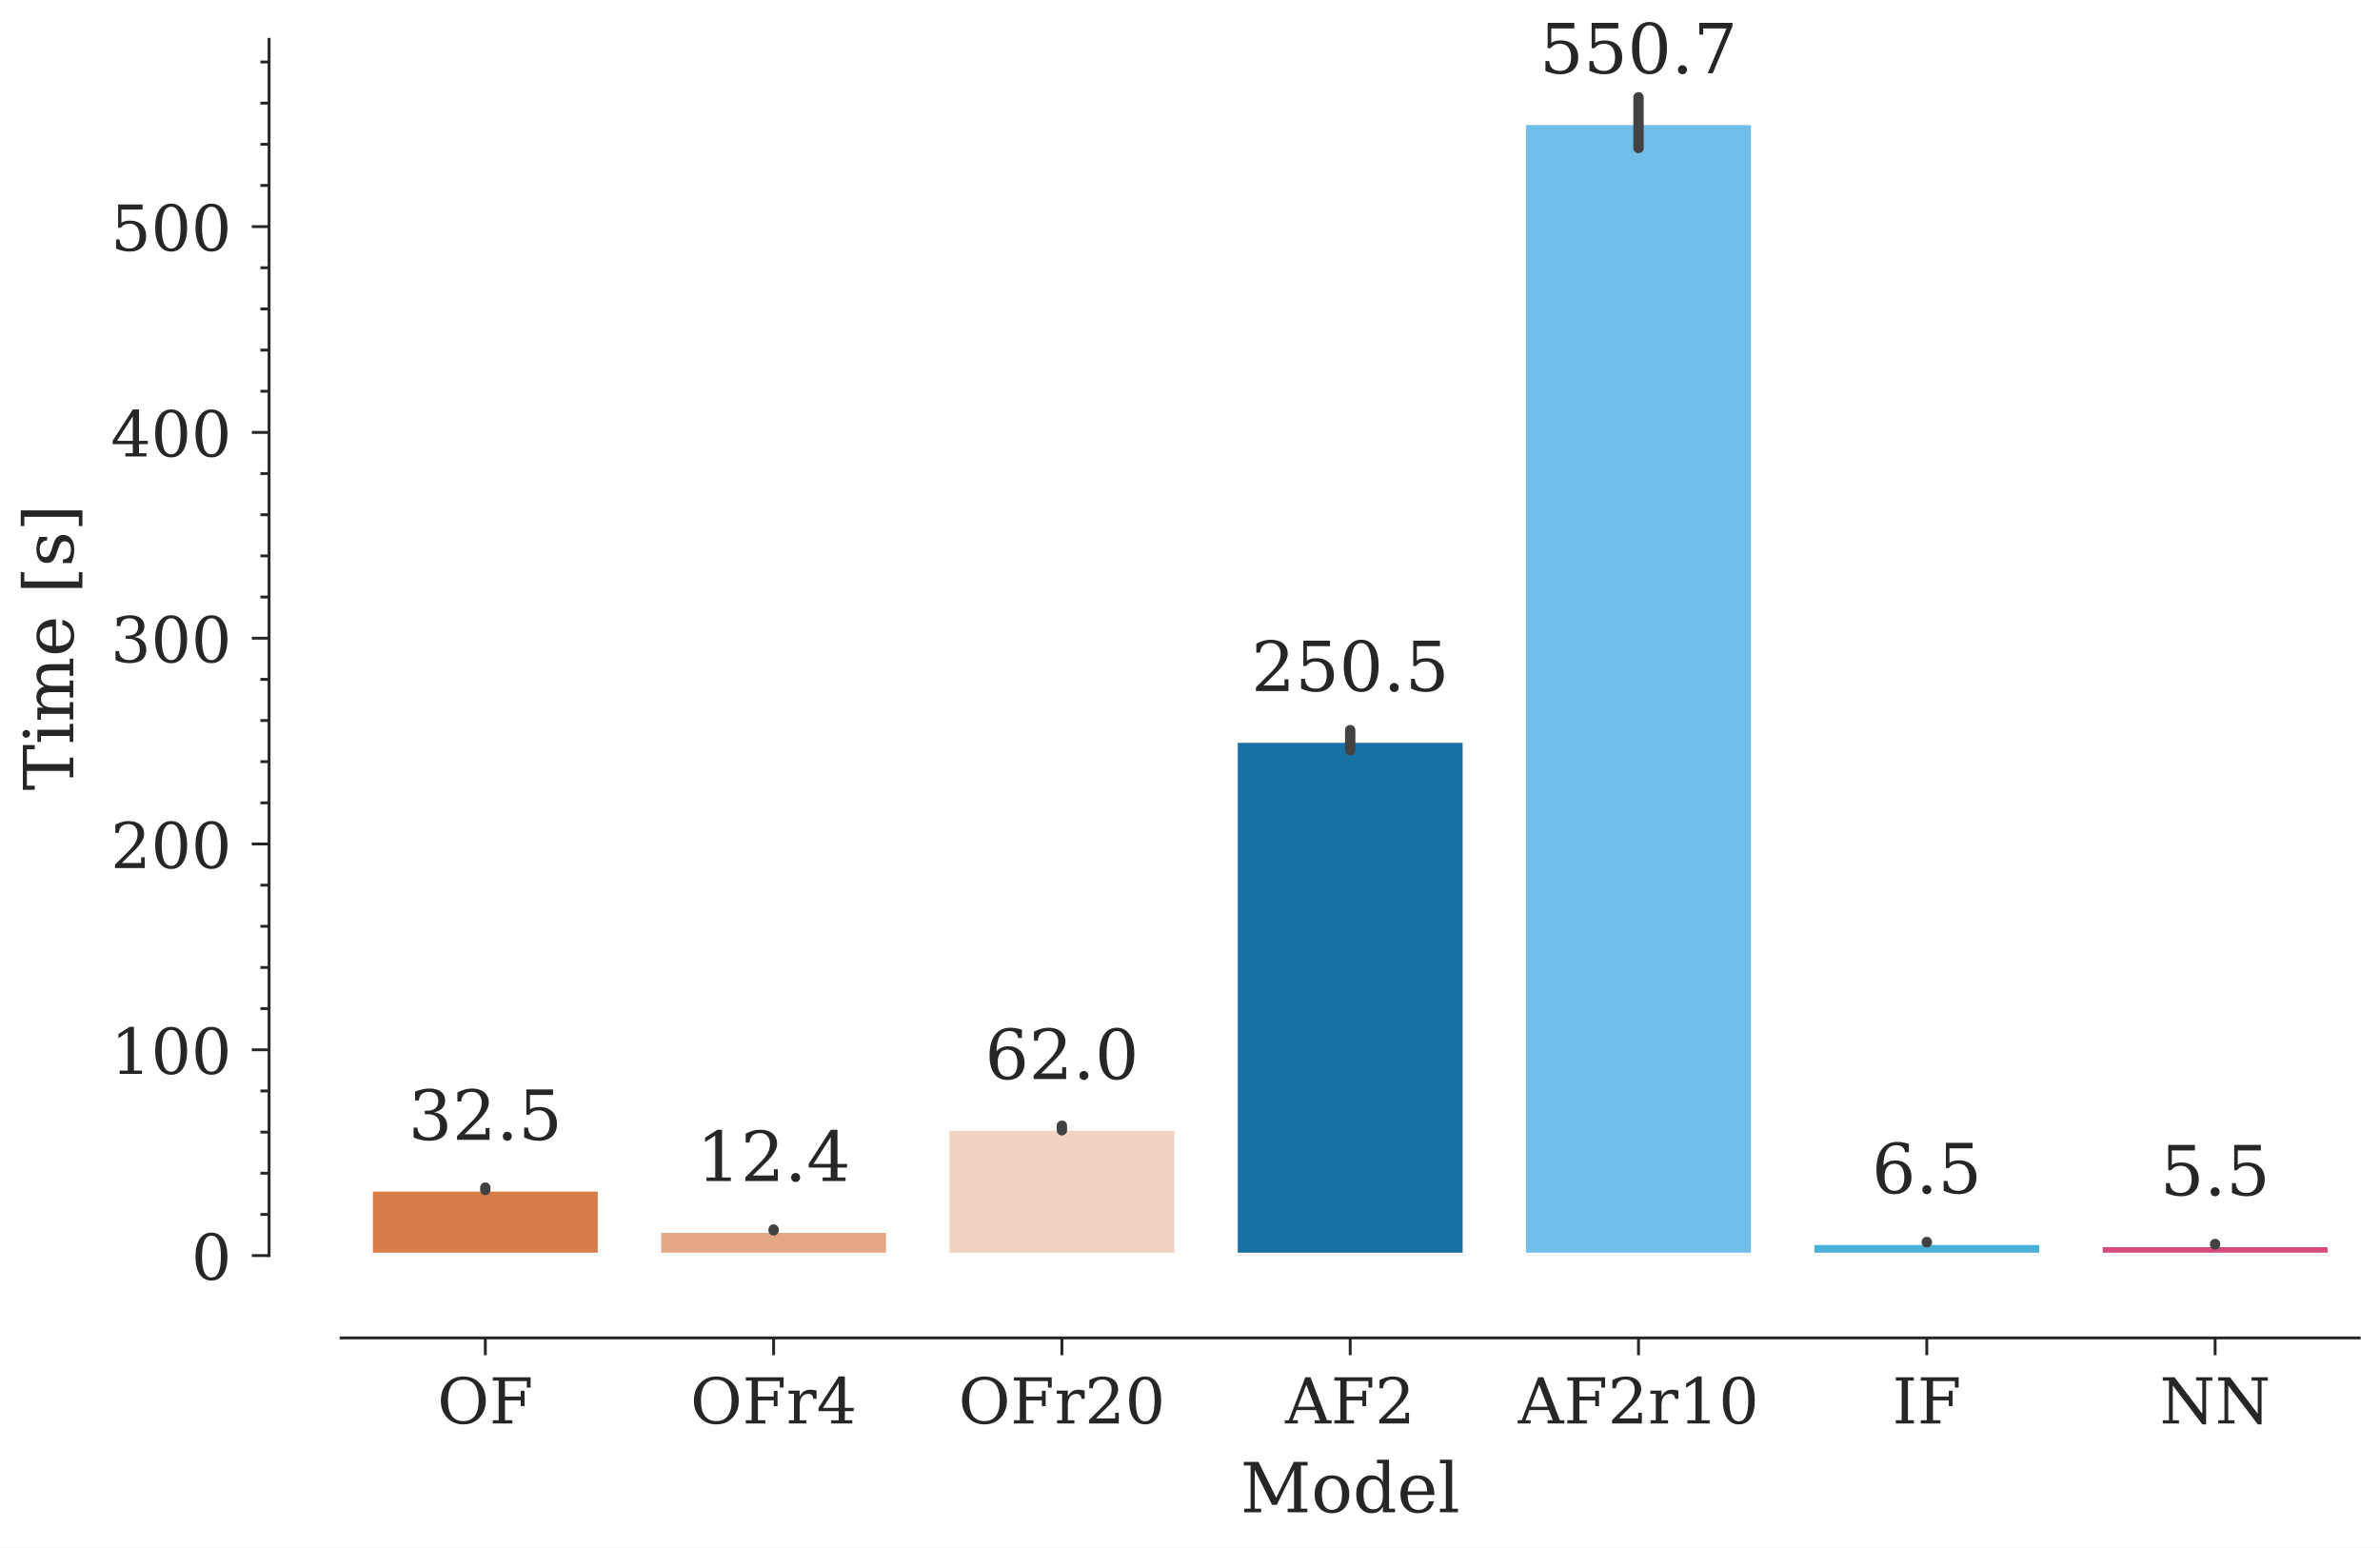
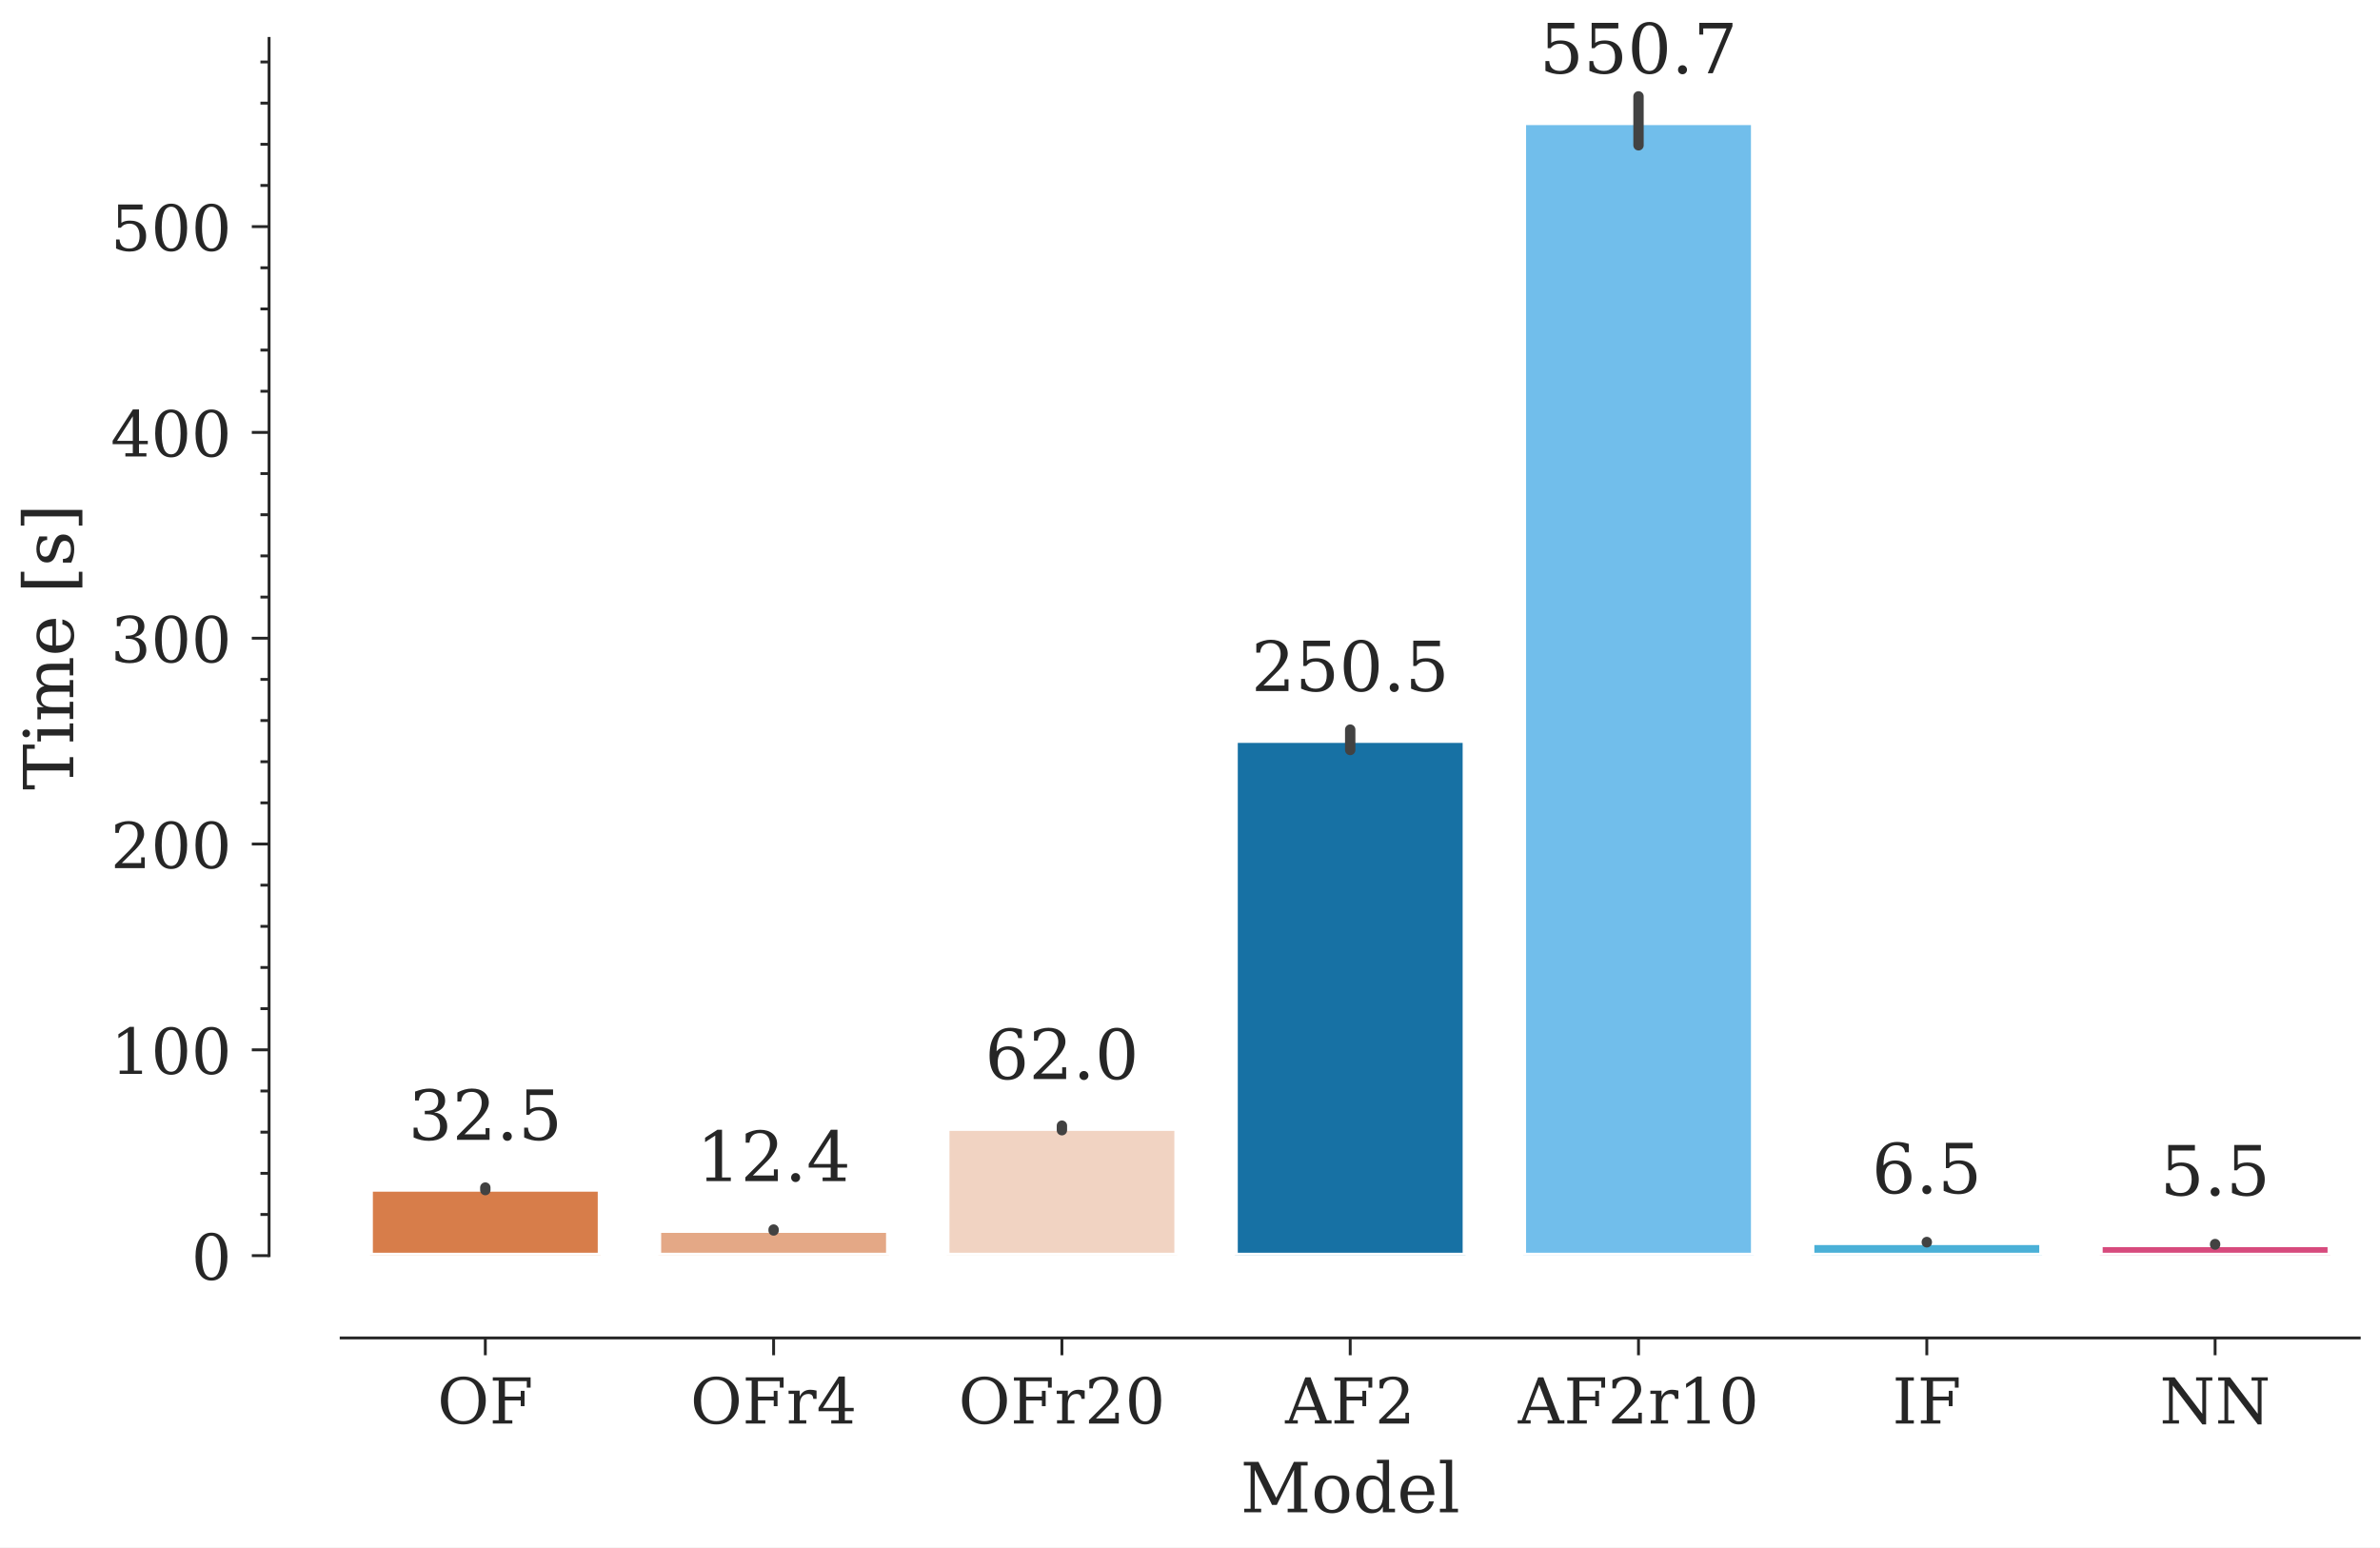
- <svg xmlns="http://www.w3.org/2000/svg" xmlns:xlink="http://www.w3.org/1999/xlink" width="413.144pt" height="268.598pt" viewBox="0 0 413.144 268.598" version="1.1">
+ <svg xmlns="http://www.w3.org/2000/svg" xmlns:xlink="http://www.w3.org/1999/xlink" width="413.144pt" height="268.606pt" viewBox="0 0 413.144 268.606" version="1.1">
  <defs>
    <style type="text/css">*{stroke-linejoin: round; stroke-linecap: butt}</style>
  </defs>
  <g id="figure_1">
    <g id="patch_1">
-       <path d="M 0 268.598  L 413.144 268.598  L 413.144 0  L 0 0  z " style="fill: #ffffff" />
+       <path d="M 0 268.606  L 413.144 268.606  L 413.144 0  L 0 0  z " style="fill: #ffffff" />
    </g>
    <g id="axes_1">
      <g id="patch_2">
-         <path d="M 59.222 217.95  L 409.544 217.95  L 409.544 6.83  L 59.222 6.83  z " style="fill: #ffffff" />
+         <path d="M 59.222 217.957  L 409.544 217.957  L 409.544 6.669  L 59.222 6.669  z " style="fill: #ffffff" />
      </g>
      <g id="matplotlib.axis_1">
        <g id="xtick_1">
          <g id="line2d_1">
            <defs>
-               <path id="m26caee933c" d="M 0 0  L 0 3  " style="stroke: #262626; stroke-width: 0.5" />
+               <path id="mcd6515c7e2" d="M 0 0  L 0 3  " style="stroke: #262626; stroke-width: 0.5" />
            </defs>
            <g>
-               <use xlink:href="#m26caee933c" x="84.245" y="232.239" style="fill: #262626; stroke: #262626; stroke-width: 0.5" />
+               <use xlink:href="#mcd6515c7e2" x="84.245" y="232.246" style="fill: #262626; stroke: #262626; stroke-width: 0.5" />
            </g>
          </g>
          <g id="text_1">
-             <g style="fill: #262626" transform="translate(75.91897 247.0968)scale(0.11 -0.11)">
+             <g style="fill: #262626" transform="translate(75.91897 247.1047)scale(0.11 -0.11)">
              <defs>
                <path id="DejaVuSerif-4f" d="M 2625 244  Q 3391 244 3781 770  Q 4172 1297 4172 2328  Q 4172 3363 3781 3889  Q 3391 4416 2625 4416  Q 1856 4416 1465 3889  Q 1075 3363 1075 2328  Q 1075 1297 1465 770  Q 1856 244 2625 244  z M 2625 -91  Q 2150 -91 1751 65  Q 1353 222 1050 525  Q 700 875 529 1319  Q 359 1763 359 2328  Q 359 2894 529 3339  Q 700 3784 1050 4134  Q 1356 4441 1750 4595  Q 2144 4750 2625 4750  Q 3641 4750 4266 4084  Q 4891 3419 4891 2328  Q 4891 1769 4719 1320  Q 4547 872 4197 525  Q 3891 219 3497 64  Q 3103 -91 2625 -91  z " transform="scale(0.015625)" />
                <path id="DejaVuSerif-46" d="M 353 0  L 353 331  L 947 331  L 947 4331  L 353 4331  L 353 4666  L 4172 4666  L 4172 3628  L 3788 3628  L 3788 4281  L 1581 4281  L 1581 2719  L 3175 2719  L 3175 3303  L 3559 3303  L 3559 1753  L 3175 1753  L 3175 2338  L 1581 2338  L 1581 331  L 2328 331  L 2328 0  L 353 0  z " transform="scale(0.015625)" />
              </defs>
              <use xlink:href="#DejaVuSerif-4f" />
              <use xlink:href="#DejaVuSerif-46" x="81.982" />
            </g>
          </g>
        </g>
        <g id="xtick_2">
          <g id="line2d_2">
            <g>
-               <use xlink:href="#m26caee933c" x="134.291" y="232.239" style="fill: #262626; stroke: #262626; stroke-width: 0.5" />
+               <use xlink:href="#mcd6515c7e2" x="134.291" y="232.246" style="fill: #262626; stroke: #262626; stroke-width: 0.5" />
            </g>
          </g>
          <g id="text_2">
-             <g style="fill: #262626" transform="translate(119.8369 247.0968)scale(0.11 -0.11)">
+             <g style="fill: #262626" transform="translate(119.8369 247.1047)scale(0.11 -0.11)">
              <defs>
                <path id="DejaVuSerif-72" d="M 3059 3328  L 3059 2497  L 2728 2497  Q 2713 2744 2591 2866  Q 2469 2988 2234 2988  Q 1809 2988 1582 2694  Q 1356 2400 1356 1850  L 1356 331  L 2022 331  L 2022 0  L 263 0  L 263 331  L 781 331  L 781 2994  L 231 2994  L 231 3322  L 1356 3322  L 1356 2731  Q 1525 3078 1790 3245  Q 2056 3413 2438 3413  Q 2578 3413 2733 3391  Q 2888 3369 3059 3328  z " transform="scale(0.015625)" />
                <path id="DejaVuSerif-34" d="M 2234 1581  L 2234 4063  L 641 1581  L 2234 1581  z M 3609 0  L 1484 0  L 1484 331  L 2234 331  L 2234 1247  L 197 1247  L 197 1588  L 2241 4750  L 2859 4750  L 2859 1581  L 3750 1581  L 3750 1247  L 2859 1247  L 2859 331  L 3609 331  L 3609 0  z " transform="scale(0.015625)" />
              </defs>
              <use xlink:href="#DejaVuSerif-4f" />
              <use xlink:href="#DejaVuSerif-46" x="81.982" />
              <use xlink:href="#DejaVuSerif-72" x="151.367" />
              <use xlink:href="#DejaVuSerif-34" x="199.17" />
            </g>
          </g>
        </g>
        <g id="xtick_3">
          <g id="line2d_3">
            <g>
-               <use xlink:href="#m26caee933c" x="184.337" y="232.239" style="fill: #262626; stroke: #262626; stroke-width: 0.5" />
+               <use xlink:href="#mcd6515c7e2" x="184.337" y="232.246" style="fill: #262626; stroke: #262626; stroke-width: 0.5" />
            </g>
          </g>
          <g id="text_3">
-             <g style="fill: #262626" transform="translate(166.3836 247.0968)scale(0.11 -0.11)">
+             <g style="fill: #262626" transform="translate(166.3836 247.1047)scale(0.11 -0.11)">
              <defs>
                <path id="DejaVuSerif-32" d="M 819 3553  L 469 3553  L 469 4384  Q 803 4563 1142 4656  Q 1481 4750 1806 4750  Q 2534 4750 2956 4397  Q 3378 4044 3378 3438  Q 3378 2753 2422 1800  Q 2347 1728 2309 1691  L 1131 513  L 3078 513  L 3078 1088  L 3444 1088  L 3444 0  L 434 0  L 434 341  L 1850 1753  Q 2319 2222 2519 2614  Q 2719 3006 2719 3438  Q 2719 3909 2473 4175  Q 2228 4441 1797 4441  Q 1350 4441 1106 4219  Q 863 3997 819 3553  z " transform="scale(0.015625)" />
                <path id="DejaVuSerif-30" d="M 2034 219  Q 2513 219 2750 744  Q 2988 1269 2988 2328  Q 2988 3391 2750 3916  Q 2513 4441 2034 4441  Q 1556 4441 1318 3916  Q 1081 3391 1081 2328  Q 1081 1269 1318 744  Q 1556 219 2034 219  z M 2034 -91  Q 1275 -91 848 546  Q 422 1184 422 2328  Q 422 3475 848 4112  Q 1275 4750 2034 4750  Q 2797 4750 3222 4112  Q 3647 3475 3647 2328  Q 3647 1184 3222 546  Q 2797 -91 2034 -91  z " transform="scale(0.015625)" />
              </defs>
              <use xlink:href="#DejaVuSerif-4f" />
              <use xlink:href="#DejaVuSerif-46" x="81.982" />
              <use xlink:href="#DejaVuSerif-72" x="151.367" />
              <use xlink:href="#DejaVuSerif-32" x="199.17" />
              <use xlink:href="#DejaVuSerif-30" x="262.793" />
            </g>
          </g>
        </g>
        <g id="xtick_4">
          <g id="line2d_4">
            <g>
-               <use xlink:href="#m26caee933c" x="234.383" y="232.239" style="fill: #262626; stroke: #262626; stroke-width: 0.5" />
+               <use xlink:href="#mcd6515c7e2" x="234.383" y="232.246" style="fill: #262626; stroke: #262626; stroke-width: 0.5" />
            </g>
          </g>
          <g id="text_4">
-             <g style="fill: #262626" transform="translate(223.0951 247.0968)scale(0.11 -0.11)">
+             <g style="fill: #262626" transform="translate(223.0951 247.1047)scale(0.11 -0.11)">
              <defs>
                <path id="DejaVuSerif-41" d="M 1281 1691  L 2994 1691  L 2138 3909  L 1281 1691  z M -38 0  L -38 331  L 372 331  L 2034 4666  L 2559 4666  L 4225 331  L 4684 331  L 4684 0  L 2988 0  L 2988 331  L 3506 331  L 3116 1356  L 1153 1356  L 763 331  L 1275 331  L 1275 0  L -38 0  z " transform="scale(0.015625)" />
              </defs>
              <use xlink:href="#DejaVuSerif-41" />
              <use xlink:href="#DejaVuSerif-46" x="72.217" />
              <use xlink:href="#DejaVuSerif-32" x="141.602" />
            </g>
          </g>
        </g>
        <g id="xtick_5">
          <g id="line2d_5">
            <g>
-               <use xlink:href="#m26caee933c" x="284.429" y="232.239" style="fill: #262626; stroke: #262626; stroke-width: 0.5" />
+               <use xlink:href="#mcd6515c7e2" x="284.429" y="232.246" style="fill: #262626; stroke: #262626; stroke-width: 0.5" />
            </g>
          </g>
          <g id="text_5">
-             <g style="fill: #262626" transform="translate(263.5136 247.0968)scale(0.11 -0.11)">
+             <g style="fill: #262626" transform="translate(263.5136 247.1047)scale(0.11 -0.11)">
              <defs>
                <path id="DejaVuSerif-31" d="M 909 0  L 909 331  L 1722 331  L 1722 4213  L 781 3603  L 781 4013  L 1919 4750  L 2350 4750  L 2350 331  L 3163 331  L 3163 0  L 909 0  z " transform="scale(0.015625)" />
              </defs>
              <use xlink:href="#DejaVuSerif-41" />
              <use xlink:href="#DejaVuSerif-46" x="72.217" />
              <use xlink:href="#DejaVuSerif-32" x="141.602" />
              <use xlink:href="#DejaVuSerif-72" x="205.225" />
              <use xlink:href="#DejaVuSerif-31" x="253.027" />
              <use xlink:href="#DejaVuSerif-30" x="316.65" />
            </g>
          </g>
        </g>
        <g id="xtick_6">
          <g id="line2d_6">
            <g>
-               <use xlink:href="#m26caee933c" x="334.475" y="232.239" style="fill: #262626; stroke: #262626; stroke-width: 0.5" />
+               <use xlink:href="#mcd6515c7e2" x="334.475" y="232.246" style="fill: #262626; stroke: #262626; stroke-width: 0.5" />
            </g>
          </g>
          <g id="text_6">
-             <g style="fill: #262626" transform="translate(328.4862 247.0968)scale(0.11 -0.11)">
+             <g style="fill: #262626" transform="translate(328.4862 247.1047)scale(0.11 -0.11)">
              <defs>
                <path id="DejaVuSerif-49" d="M 1581 331  L 2175 331  L 2175 0  L 353 0  L 353 331  L 947 331  L 947 4331  L 353 4331  L 353 4666  L 2175 4666  L 2175 4331  L 1581 4331  L 1581 331  z " transform="scale(0.015625)" />
              </defs>
              <use xlink:href="#DejaVuSerif-49" />
              <use xlink:href="#DejaVuSerif-46" x="39.502" />
            </g>
          </g>
        </g>
        <g id="xtick_7">
          <g id="line2d_7">
            <g>
-               <use xlink:href="#m26caee933c" x="384.521" y="232.239" style="fill: #262626; stroke: #262626; stroke-width: 0.5" />
+               <use xlink:href="#mcd6515c7e2" x="384.521" y="232.246" style="fill: #262626; stroke: #262626; stroke-width: 0.5" />
            </g>
          </g>
          <g id="text_7">
-             <g style="fill: #262626" transform="translate(374.8963 247.0968)scale(0.11 -0.11)">
+             <g style="fill: #262626" transform="translate(374.8963 247.1047)scale(0.11 -0.11)">
              <defs>
                <path id="DejaVuSerif-4e" d="M 313 0  L 313 331  L 941 331  L 941 4331  L 313 4331  L 313 4666  L 1509 4666  L 4306 984  L 4306 4331  L 3681 4331  L 3681 4666  L 5319 4666  L 5319 4331  L 4691 4331  L 4691 -91  L 4313 -91  L 1325 3841  L 1325 331  L 1953 331  L 1953 0  L 313 0  z " transform="scale(0.015625)" />
              </defs>
              <use xlink:href="#DejaVuSerif-4e" />
              <use xlink:href="#DejaVuSerif-4e" x="87.5" />
            </g>
          </g>
        </g>
        <g id="xtick_8" />
        <g id="xtick_9" />
        <g id="xtick_10" />
        <g id="xtick_11" />
        <g id="xtick_12" />
        <g id="xtick_13" />
        <g id="xtick_14" />
        <g id="xtick_15" />
        <g id="xtick_16" />
        <g id="xtick_17" />
        <g id="xtick_18" />
        <g id="xtick_19" />
        <g id="xtick_20" />
        <g id="xtick_21" />
        <g id="xtick_22" />
        <g id="xtick_23" />
        <g id="xtick_24" />
        <g id="xtick_25" />
        <g id="xtick_26" />
        <g id="xtick_27" />
        <g id="xtick_28" />
        <g id="xtick_29" />
        <g id="xtick_30" />
        <g id="xtick_31" />
        <g id="xtick_32" />
        <g id="xtick_33" />
        <g id="xtick_34" />
        <g id="xtick_35" />
        <g id="text_8">
-           <g style="fill: #262626" transform="translate(215.3161 262.5026)scale(0.12 -0.12)">
+           <g style="fill: #262626" transform="translate(215.3161 262.5105)scale(0.12 -0.12)">
            <defs>
              <path id="DejaVuSerif-4d" d="M 353 0  L 353 331  L 947 331  L 947 4331  L 319 4331  L 319 4666  L 1678 4666  L 3316 1344  L 4953 4666  L 6228 4666  L 6228 4331  L 5606 4331  L 5606 331  L 6203 331  L 6203 0  L 4378 0  L 4378 331  L 4972 331  L 4972 3938  L 3372 684  L 2931 684  L 1331 3938  L 1331 331  L 1925 331  L 1925 0  L 353 0  z " transform="scale(0.015625)" />
              <path id="DejaVuSerif-6f" d="M 1925 219  Q 2388 219 2623 584  Q 2859 950 2859 1663  Q 2859 2375 2623 2739  Q 2388 3103 1925 3103  Q 1463 3103 1227 2739  Q 991 2375 991 1663  Q 991 950 1228 584  Q 1466 219 1925 219  z M 1925 -91  Q 1200 -91 759 389  Q 319 869 319 1663  Q 319 2456 758 2934  Q 1197 3413 1925 3413  Q 2653 3413 3092 2934  Q 3531 2456 3531 1663  Q 3531 869 3092 389  Q 2653 -91 1925 -91  z " transform="scale(0.015625)" />
              <path id="DejaVuSerif-64" d="M 3359 331  L 3909 331  L 3909 0  L 2784 0  L 2784 519  Q 2616 206 2355 57  Q 2094 -91 1709 -91  Q 1097 -91 708 395  Q 319 881 319 1663  Q 319 2444 706 2928  Q 1094 3413 1709 3413  Q 2094 3413 2355 3264  Q 2616 3116 2784 2803  L 2784 4531  L 2241 4531  L 2241 4863  L 3359 4863  L 3359 331  z M 2784 1497  L 2784 1825  Q 2784 2422 2554 2737  Q 2325 3053 1888 3053  Q 1444 3053 1217 2703  Q 991 2353 991 1663  Q 991 975 1217 622  Q 1444 269 1888 269  Q 2325 269 2554 583  Q 2784 897 2784 1497  z " transform="scale(0.015625)" />
              <path id="DejaVuSerif-65" d="M 3469 1600  L 991 1600  L 991 1575  Q 991 903 1244 561  Q 1497 219 1991 219  Q 2369 219 2611 417  Q 2853 616 2950 1006  L 3413 1006  Q 3275 459 2904 184  Q 2534 -91 1931 -91  Q 1203 -91 761 389  Q 319 869 319 1663  Q 319 2450 753 2931  Q 1188 3413 1894 3413  Q 2647 3413 3050 2948  Q 3453 2484 3469 1600  z M 2791 1931  Q 2772 2513 2545 2808  Q 2319 3103 1894 3103  Q 1497 3103 1269 2806  Q 1041 2509 991 1931  L 2791 1931  z " transform="scale(0.015625)" />
              <path id="DejaVuSerif-6c" d="M 1313 331  L 1856 331  L 1856 0  L 184 0  L 184 331  L 738 331  L 738 4531  L 184 4531  L 184 4863  L 1313 4863  L 1313 331  z " transform="scale(0.015625)" />
            </defs>
            <use xlink:href="#DejaVuSerif-4d" />
            <use xlink:href="#DejaVuSerif-6f" x="102.393" />
            <use xlink:href="#DejaVuSerif-64" x="162.598" />
            <use xlink:href="#DejaVuSerif-65" x="226.611" />
            <use xlink:href="#DejaVuSerif-6c" x="285.791" />
          </g>
        </g>
      </g>
      <g id="matplotlib.axis_2">
        <g id="ytick_1">
          <g id="line2d_8">
            <defs>
-               <path id="mf32d46f677" d="M 0 0  L -3 0  " style="stroke: #262626; stroke-width: 0.5" />
+               <path id="m0a4a7c6dc7" d="M 0 0  L -3 0  " style="stroke: #262626; stroke-width: 0.5" />
            </defs>
            <g>
-               <use xlink:href="#mf32d46f677" x="46.71" y="217.95" style="fill: #262626; stroke: #262626; stroke-width: 0.5" />
+               <use xlink:href="#m0a4a7c6dc7" x="46.71" y="217.957" style="fill: #262626; stroke: #262626; stroke-width: 0.5" />
            </g>
          </g>
          <g id="text_9">
-             <g style="fill: #262626" transform="translate(33.21125 222.1286)scale(0.11 -0.11)">
+             <g style="fill: #262626" transform="translate(33.21125 222.136)scale(0.11 -0.11)">
              <use xlink:href="#DejaVuSerif-30" />
            </g>
          </g>
        </g>
        <g id="ytick_2">
          <g id="line2d_9">
            <g>
-               <use xlink:href="#mf32d46f677" x="46.71" y="182.227" style="fill: #262626; stroke: #262626; stroke-width: 0.5" />
+               <use xlink:href="#m0a4a7c6dc7" x="46.71" y="182.233" style="fill: #262626; stroke: #262626; stroke-width: 0.5" />
            </g>
          </g>
          <g id="text_10">
-             <g style="fill: #262626" transform="translate(19.21375 186.4061)scale(0.11 -0.11)">
+             <g style="fill: #262626" transform="translate(19.21375 186.4122)scale(0.11 -0.11)">
              <use xlink:href="#DejaVuSerif-31" />
              <use xlink:href="#DejaVuSerif-30" x="63.623" />
              <use xlink:href="#DejaVuSerif-30" x="127.246" />
            </g>
          </g>
        </g>
        <g id="ytick_3">
          <g id="line2d_10">
            <g>
-               <use xlink:href="#mf32d46f677" x="46.71" y="146.504" style="fill: #262626; stroke: #262626; stroke-width: 0.5" />
+               <use xlink:href="#m0a4a7c6dc7" x="46.71" y="146.509" style="fill: #262626; stroke: #262626; stroke-width: 0.5" />
            </g>
          </g>
          <g id="text_11">
-             <g style="fill: #262626" transform="translate(19.21375 150.6836)scale(0.11 -0.11)">
+             <g style="fill: #262626" transform="translate(19.21375 150.6883)scale(0.11 -0.11)">
              <use xlink:href="#DejaVuSerif-32" />
              <use xlink:href="#DejaVuSerif-30" x="63.623" />
              <use xlink:href="#DejaVuSerif-30" x="127.246" />
            </g>
          </g>
        </g>
        <g id="ytick_4">
          <g id="line2d_11">
            <g>
-               <use xlink:href="#mf32d46f677" x="46.71" y="110.782" style="fill: #262626; stroke: #262626; stroke-width: 0.5" />
+               <use xlink:href="#m0a4a7c6dc7" x="46.71" y="110.785" style="fill: #262626; stroke: #262626; stroke-width: 0.5" />
            </g>
          </g>
          <g id="text_12">
-             <g style="fill: #262626" transform="translate(19.21375 114.9611)scale(0.11 -0.11)">
+             <g style="fill: #262626" transform="translate(19.21375 114.9645)scale(0.11 -0.11)">
              <defs>
                <path id="DejaVuSerif-33" d="M 622 4469  Q 988 4606 1323 4678  Q 1659 4750 1953 4750  Q 2638 4750 3022 4454  Q 3406 4159 3406 3634  Q 3406 3213 3140 2930  Q 2875 2647 2388 2547  Q 2963 2466 3280 2130  Q 3597 1794 3597 1259  Q 3597 606 3158 257  Q 2719 -91 1894 -91  Q 1528 -91 1179 -12  Q 831 66 488 225  L 488 1131  L 838 1131  Q 869 681 1141 450  Q 1413 219 1906 219  Q 2384 219 2661 495  Q 2938 772 2938 1253  Q 2938 1803 2653 2086  Q 2369 2369 1819 2369  L 1522 2369  L 1522 2688  L 1678 2688  Q 2225 2688 2498 2914  Q 2772 3141 2772 3597  Q 2772 4006 2547 4223  Q 2322 4441 1900 4441  Q 1478 4441 1245 4241  Q 1013 4041 972 3647  L 622 3647  L 622 4469  z " transform="scale(0.015625)" />
              </defs>
              <use xlink:href="#DejaVuSerif-33" />
              <use xlink:href="#DejaVuSerif-30" x="63.623" />
              <use xlink:href="#DejaVuSerif-30" x="127.246" />
            </g>
          </g>
        </g>
        <g id="ytick_5">
          <g id="line2d_12">
            <g>
-               <use xlink:href="#mf32d46f677" x="46.71" y="75.059" style="fill: #262626; stroke: #262626; stroke-width: 0.5" />
+               <use xlink:href="#m0a4a7c6dc7" x="46.71" y="75.061" style="fill: #262626; stroke: #262626; stroke-width: 0.5" />
            </g>
          </g>
          <g id="text_13">
-             <g style="fill: #262626" transform="translate(19.21375 79.23862)scale(0.11 -0.11)">
+             <g style="fill: #262626" transform="translate(19.21375 79.24063)scale(0.11 -0.11)">
              <use xlink:href="#DejaVuSerif-34" />
              <use xlink:href="#DejaVuSerif-30" x="63.623" />
              <use xlink:href="#DejaVuSerif-30" x="127.246" />
            </g>
          </g>
        </g>
        <g id="ytick_6">
          <g id="line2d_13">
            <g>
-               <use xlink:href="#mf32d46f677" x="46.71" y="39.337" style="fill: #262626; stroke: #262626; stroke-width: 0.5" />
+               <use xlink:href="#m0a4a7c6dc7" x="46.71" y="39.338" style="fill: #262626; stroke: #262626; stroke-width: 0.5" />
            </g>
          </g>
          <g id="text_14">
-             <g style="fill: #262626" transform="translate(19.21375 43.51611)scale(0.11 -0.11)">
+             <g style="fill: #262626" transform="translate(19.21375 43.51679)scale(0.11 -0.11)">
              <defs>
                <path id="DejaVuSerif-35" d="M 3219 4666  L 3219 4153  L 1081 4153  L 1081 2816  Q 1244 2928 1461 2984  Q 1678 3041 1947 3041  Q 2703 3041 3140 2622  Q 3578 2203 3578 1478  Q 3578 738 3136 323  Q 2694 -91 1894 -91  Q 1572 -91 1234 -12  Q 897 66 544 225  L 544 1131  L 897 1131  Q 925 688 1179 453  Q 1434 219 1894 219  Q 2388 219 2653 544  Q 2919 869 2919 1478  Q 2919 2084 2655 2407  Q 2391 2731 1894 2731  Q 1613 2731 1398 2631  Q 1184 2531 1019 2322  L 750 2322  L 750 4666  L 3219 4666  z " transform="scale(0.015625)" />
              </defs>
              <use xlink:href="#DejaVuSerif-35" />
              <use xlink:href="#DejaVuSerif-30" x="63.623" />
              <use xlink:href="#DejaVuSerif-30" x="127.246" />
            </g>
          </g>
        </g>
        <g id="ytick_7">
          <g id="line2d_14">
            <defs>
-               <path id="mded5eeabe3" d="M 0 0  L -1.5 0  " style="stroke: #262626; stroke-width: 0.5" />
+               <path id="mc0620d8218" d="M 0 0  L -1.5 0  " style="stroke: #262626; stroke-width: 0.5" />
            </defs>
            <g>
-               <use xlink:href="#mded5eeabe3" x="46.71" y="210.805" style="fill: #262626; stroke: #262626; stroke-width: 0.5" />
+               <use xlink:href="#mc0620d8218" x="46.71" y="210.812" style="fill: #262626; stroke: #262626; stroke-width: 0.5" />
            </g>
          </g>
        </g>
        <g id="ytick_8">
          <g id="line2d_15">
            <g>
-               <use xlink:href="#mded5eeabe3" x="46.71" y="203.661" style="fill: #262626; stroke: #262626; stroke-width: 0.5" />
+               <use xlink:href="#mc0620d8218" x="46.71" y="203.667" style="fill: #262626; stroke: #262626; stroke-width: 0.5" />
            </g>
          </g>
        </g>
        <g id="ytick_9">
          <g id="line2d_16">
            <g>
-               <use xlink:href="#mded5eeabe3" x="46.71" y="196.516" style="fill: #262626; stroke: #262626; stroke-width: 0.5" />
+               <use xlink:href="#mc0620d8218" x="46.71" y="196.523" style="fill: #262626; stroke: #262626; stroke-width: 0.5" />
            </g>
          </g>
        </g>
        <g id="ytick_10">
          <g id="line2d_17">
            <g>
-               <use xlink:href="#mded5eeabe3" x="46.71" y="189.372" style="fill: #262626; stroke: #262626; stroke-width: 0.5" />
+               <use xlink:href="#mc0620d8218" x="46.71" y="189.378" style="fill: #262626; stroke: #262626; stroke-width: 0.5" />
            </g>
          </g>
        </g>
        <g id="ytick_11">
          <g id="line2d_18">
            <g>
-               <use xlink:href="#mded5eeabe3" x="46.71" y="175.082" style="fill: #262626; stroke: #262626; stroke-width: 0.5" />
+               <use xlink:href="#mc0620d8218" x="46.71" y="175.088" style="fill: #262626; stroke: #262626; stroke-width: 0.5" />
            </g>
          </g>
        </g>
        <g id="ytick_12">
          <g id="line2d_19">
            <g>
-               <use xlink:href="#mded5eeabe3" x="46.71" y="167.938" style="fill: #262626; stroke: #262626; stroke-width: 0.5" />
+               <use xlink:href="#mc0620d8218" x="46.71" y="167.943" style="fill: #262626; stroke: #262626; stroke-width: 0.5" />
            </g>
          </g>
        </g>
        <g id="ytick_13">
          <g id="line2d_20">
            <g>
-               <use xlink:href="#mded5eeabe3" x="46.71" y="160.793" style="fill: #262626; stroke: #262626; stroke-width: 0.5" />
+               <use xlink:href="#mc0620d8218" x="46.71" y="160.799" style="fill: #262626; stroke: #262626; stroke-width: 0.5" />
            </g>
          </g>
        </g>
        <g id="ytick_14">
          <g id="line2d_21">
            <g>
-               <use xlink:href="#mded5eeabe3" x="46.71" y="153.649" style="fill: #262626; stroke: #262626; stroke-width: 0.5" />
+               <use xlink:href="#mc0620d8218" x="46.71" y="153.654" style="fill: #262626; stroke: #262626; stroke-width: 0.5" />
            </g>
          </g>
        </g>
        <g id="ytick_15">
          <g id="line2d_22">
            <g>
-               <use xlink:href="#mded5eeabe3" x="46.71" y="139.36" style="fill: #262626; stroke: #262626; stroke-width: 0.5" />
+               <use xlink:href="#mc0620d8218" x="46.71" y="139.364" style="fill: #262626; stroke: #262626; stroke-width: 0.5" />
            </g>
          </g>
        </g>
        <g id="ytick_16">
          <g id="line2d_23">
            <g>
-               <use xlink:href="#mded5eeabe3" x="46.71" y="132.215" style="fill: #262626; stroke: #262626; stroke-width: 0.5" />
+               <use xlink:href="#mc0620d8218" x="46.71" y="132.22" style="fill: #262626; stroke: #262626; stroke-width: 0.5" />
            </g>
          </g>
        </g>
        <g id="ytick_17">
          <g id="line2d_24">
            <g>
-               <use xlink:href="#mded5eeabe3" x="46.71" y="125.071" style="fill: #262626; stroke: #262626; stroke-width: 0.5" />
+               <use xlink:href="#mc0620d8218" x="46.71" y="125.075" style="fill: #262626; stroke: #262626; stroke-width: 0.5" />
            </g>
          </g>
        </g>
        <g id="ytick_18">
          <g id="line2d_25">
            <g>
-               <use xlink:href="#mded5eeabe3" x="46.71" y="117.926" style="fill: #262626; stroke: #262626; stroke-width: 0.5" />
+               <use xlink:href="#mc0620d8218" x="46.71" y="117.93" style="fill: #262626; stroke: #262626; stroke-width: 0.5" />
            </g>
          </g>
        </g>
        <g id="ytick_19">
          <g id="line2d_26">
            <g>
-               <use xlink:href="#mded5eeabe3" x="46.71" y="103.637" style="fill: #262626; stroke: #262626; stroke-width: 0.5" />
+               <use xlink:href="#mc0620d8218" x="46.71" y="103.641" style="fill: #262626; stroke: #262626; stroke-width: 0.5" />
            </g>
          </g>
        </g>
        <g id="ytick_20">
          <g id="line2d_27">
            <g>
-               <use xlink:href="#mded5eeabe3" x="46.71" y="96.493" style="fill: #262626; stroke: #262626; stroke-width: 0.5" />
+               <use xlink:href="#mc0620d8218" x="46.71" y="96.496" style="fill: #262626; stroke: #262626; stroke-width: 0.5" />
            </g>
          </g>
        </g>
        <g id="ytick_21">
          <g id="line2d_28">
            <g>
-               <use xlink:href="#mded5eeabe3" x="46.71" y="89.348" style="fill: #262626; stroke: #262626; stroke-width: 0.5" />
+               <use xlink:href="#mc0620d8218" x="46.71" y="89.351" style="fill: #262626; stroke: #262626; stroke-width: 0.5" />
            </g>
          </g>
        </g>
        <g id="ytick_22">
          <g id="line2d_29">
            <g>
-               <use xlink:href="#mded5eeabe3" x="46.71" y="82.204" style="fill: #262626; stroke: #262626; stroke-width: 0.5" />
+               <use xlink:href="#mc0620d8218" x="46.71" y="82.206" style="fill: #262626; stroke: #262626; stroke-width: 0.5" />
            </g>
          </g>
        </g>
        <g id="ytick_23">
          <g id="line2d_30">
            <g>
-               <use xlink:href="#mded5eeabe3" x="46.71" y="67.915" style="fill: #262626; stroke: #262626; stroke-width: 0.5" />
+               <use xlink:href="#mc0620d8218" x="46.71" y="67.917" style="fill: #262626; stroke: #262626; stroke-width: 0.5" />
            </g>
          </g>
        </g>
        <g id="ytick_24">
          <g id="line2d_31">
            <g>
-               <use xlink:href="#mded5eeabe3" x="46.71" y="60.77" style="fill: #262626; stroke: #262626; stroke-width: 0.5" />
+               <use xlink:href="#mc0620d8218" x="46.71" y="60.772" style="fill: #262626; stroke: #262626; stroke-width: 0.5" />
            </g>
          </g>
        </g>
        <g id="ytick_25">
          <g id="line2d_32">
            <g>
-               <use xlink:href="#mded5eeabe3" x="46.71" y="53.626" style="fill: #262626; stroke: #262626; stroke-width: 0.5" />
+               <use xlink:href="#mc0620d8218" x="46.71" y="53.627" style="fill: #262626; stroke: #262626; stroke-width: 0.5" />
            </g>
          </g>
        </g>
        <g id="ytick_26">
          <g id="line2d_33">
            <g>
-               <use xlink:href="#mded5eeabe3" x="46.71" y="46.481" style="fill: #262626; stroke: #262626; stroke-width: 0.5" />
+               <use xlink:href="#mc0620d8218" x="46.71" y="46.482" style="fill: #262626; stroke: #262626; stroke-width: 0.5" />
            </g>
          </g>
        </g>
        <g id="ytick_27">
          <g id="line2d_34">
            <g>
-               <use xlink:href="#mded5eeabe3" x="46.71" y="32.192" style="fill: #262626; stroke: #262626; stroke-width: 0.5" />
+               <use xlink:href="#mc0620d8218" x="46.71" y="32.193" style="fill: #262626; stroke: #262626; stroke-width: 0.5" />
            </g>
          </g>
        </g>
        <g id="ytick_28">
          <g id="line2d_35">
            <g>
-               <use xlink:href="#mded5eeabe3" x="46.71" y="25.048" style="fill: #262626; stroke: #262626; stroke-width: 0.5" />
+               <use xlink:href="#mc0620d8218" x="46.71" y="25.048" style="fill: #262626; stroke: #262626; stroke-width: 0.5" />
            </g>
          </g>
        </g>
        <g id="ytick_29">
          <g id="line2d_36">
            <g>
-               <use xlink:href="#mded5eeabe3" x="46.71" y="17.903" style="fill: #262626; stroke: #262626; stroke-width: 0.5" />
+               <use xlink:href="#mc0620d8218" x="46.71" y="17.903" style="fill: #262626; stroke: #262626; stroke-width: 0.5" />
            </g>
          </g>
        </g>
        <g id="ytick_30">
          <g id="line2d_37">
            <g>
-               <use xlink:href="#mded5eeabe3" x="46.71" y="10.759" style="fill: #262626; stroke: #262626; stroke-width: 0.5" />
+               <use xlink:href="#mc0620d8218" x="46.71" y="10.759" style="fill: #262626; stroke: #262626; stroke-width: 0.5" />
            </g>
          </g>
        </g>
        <g id="text_15">
-           <g style="fill: #262626" transform="translate(12.71813 137.2196)rotate(-90)scale(0.12 -0.12)">
+           <g style="fill: #262626" transform="translate(12.71813 137.1425)rotate(-90)scale(0.12 -0.12)">
            <defs>
              <path id="DejaVuSerif-54" d="M 1222 0  L 1222 331  L 1819 331  L 1819 4294  L 447 4294  L 447 3566  L 63 3566  L 63 4666  L 4206 4666  L 4206 3566  L 3822 3566  L 3822 4294  L 2450 4294  L 2450 331  L 3047 331  L 3047 0  L 1222 0  z " transform="scale(0.015625)" />
              <path id="DejaVuSerif-69" d="M 622 4353  Q 622 4497 726 4603  Q 831 4709 978 4709  Q 1122 4709 1226 4603  Q 1331 4497 1331 4353  Q 1331 4206 1228 4103  Q 1125 4000 978 4000  Q 831 4000 726 4103  Q 622 4206 622 4353  z M 1356 331  L 1900 331  L 1900 0  L 231 0  L 231 331  L 781 331  L 781 2988  L 231 2988  L 231 3322  L 1356 3322  L 1356 331  z " transform="scale(0.015625)" />
              <path id="DejaVuSerif-6d" d="M 3316 2675  Q 3481 3041 3739 3227  Q 3997 3413 4341 3413  Q 4863 3413 5119 3089  Q 5375 2766 5375 2113  L 5375 331  L 5894 331  L 5894 0  L 4300 0  L 4300 331  L 4800 331  L 4800 2047  Q 4800 2556 4650 2772  Q 4500 2988 4153 2988  Q 3769 2988 3567 2697  Q 3366 2406 3366 1850  L 3366 331  L 3866 331  L 3866 0  L 2291 0  L 2291 331  L 2791 331  L 2791 2069  Q 2791 2566 2641 2777  Q 2491 2988 2144 2988  Q 1759 2988 1557 2697  Q 1356 2406 1356 1850  L 1356 331  L 1856 331  L 1856 0  L 263 0  L 263 331  L 781 331  L 781 2994  L 231 2994  L 231 3322  L 1356 3322  L 1356 2731  Q 1516 3063 1762 3238  Q 2009 3413 2322 3413  Q 2709 3413 2968 3220  Q 3228 3028 3316 2675  z " transform="scale(0.015625)" />
              <path id="DejaVuSerif-20" transform="scale(0.015625)" />
              <path id="DejaVuSerif-5b" d="M 550 4863  L 2003 4863  L 2003 4531  L 1147 4531  L 1147 -513  L 2003 -513  L 2003 -844  L 550 -844  L 550 4863  z " transform="scale(0.015625)" />
              <path id="DejaVuSerif-73" d="M 359 184  L 359 959  L 691 959  Q 703 588 923 403  Q 1144 219 1575 219  Q 1963 219 2166 364  Q 2369 509 2369 788  Q 2369 1006 2220 1140  Q 2072 1275 1594 1428  L 1178 1569  Q 750 1706 558 1912  Q 366 2119 366 2438  Q 366 2894 700 3153  Q 1034 3413 1625 3413  Q 1888 3413 2178 3344  Q 2469 3275 2778 3144  L 2778 2419  L 2447 2419  Q 2434 2741 2221 2922  Q 2009 3103 1644 3103  Q 1281 3103 1095 2975  Q 909 2847 909 2591  Q 909 2381 1050 2254  Q 1191 2128 1613 1997  L 2069 1856  Q 2541 1709 2748 1489  Q 2956 1269 2956 922  Q 2956 450 2595 179  Q 2234 -91 1600 -91  Q 1278 -91 972 -22  Q 666 47 359 184  z " transform="scale(0.015625)" />
              <path id="DejaVuSerif-5d" d="M 1947 4863  L 1947 -844  L 494 -844  L 494 -513  L 1350 -513  L 1350 4531  L 494 4531  L 494 4863  L 1947 4863  z " transform="scale(0.015625)" />
            </defs>
            <use xlink:href="#DejaVuSerif-54" />
            <use xlink:href="#DejaVuSerif-69" x="66.699" />
            <use xlink:href="#DejaVuSerif-6d" x="98.682" />
            <use xlink:href="#DejaVuSerif-65" x="193.506" />
            <use xlink:href="#DejaVuSerif-20" x="252.686" />
            <use xlink:href="#DejaVuSerif-5b" x="284.473" />
            <use xlink:href="#DejaVuSerif-73" x="323.486" />
            <use xlink:href="#DejaVuSerif-5d" x="374.805" />
          </g>
        </g>
      </g>
      <g id="patch_3">
-         <path d="M 64.226 217.95  L 104.263 217.95  L 104.263 206.35  L 64.226 206.35  z " clip-path="url(#p683f53f055)" style="fill: #d77d4a; stroke: #ffffff; stroke-linejoin: miter" />
+         <path d="M 64.226 217.957  L 104.263 217.957  L 104.263 206.357  L 64.226 206.357  z " clip-path="url(#p27a9c8779f)" style="fill: #d77d4a; stroke: #ffffff; stroke-linejoin: miter" />
      </g>
      <g id="patch_4">
-         <path d="M 114.272 217.95  L 154.309 217.95  L 154.309 213.504  L 114.272 213.504  z " clip-path="url(#p683f53f055)" style="fill: #e4a886; stroke: #ffffff; stroke-linejoin: miter" />
+         <path d="M 114.272 217.957  L 154.309 217.957  L 154.309 213.511  L 114.272 213.511  z " clip-path="url(#p27a9c8779f)" style="fill: #e4a886; stroke: #ffffff; stroke-linejoin: miter" />
      </g>
      <g id="patch_5">
-         <path d="M 164.318 217.95  L 204.355 217.95  L 204.355 195.796  L 164.318 195.796  z " clip-path="url(#p683f53f055)" style="fill: #f1d3c2; stroke: #ffffff; stroke-linejoin: miter" />
+         <path d="M 164.318 217.957  L 204.355 217.957  L 204.355 195.802  L 164.318 195.802  z " clip-path="url(#p27a9c8779f)" style="fill: #f1d3c2; stroke: #ffffff; stroke-linejoin: miter" />
      </g>
      <g id="patch_6">
-         <path d="M 214.365 217.95  L 254.401 217.95  L 254.401 128.448  L 214.365 128.448  z " clip-path="url(#p683f53f055)" style="fill: #1771a4; stroke: #ffffff; stroke-linejoin: miter" />
+         <path d="M 214.365 217.957  L 254.401 217.957  L 254.401 128.452  L 214.365 128.452  z " clip-path="url(#p27a9c8779f)" style="fill: #1771a4; stroke: #ffffff; stroke-linejoin: miter" />
      </g>
      <g id="patch_7">
-         <path d="M 264.411 217.95  L 304.448 217.95  L 304.448 21.214  L 264.411 21.214  z " clip-path="url(#p683f53f055)" style="fill: #71beeb; stroke: #ffffff; stroke-linejoin: miter" />
+         <path d="M 264.411 217.957  L 304.448 217.957  L 304.448 21.214  L 264.411 21.214  z " clip-path="url(#p27a9c8779f)" style="fill: #71beeb; stroke: #ffffff; stroke-linejoin: miter" />
      </g>
      <g id="patch_8">
-         <path d="M 314.457 217.95  L 354.494 217.95  L 354.494 215.615  L 314.457 215.615  z " clip-path="url(#p683f53f055)" style="fill: #4ab0d7; stroke: #ffffff; stroke-linejoin: miter" />
+         <path d="M 314.457 217.957  L 354.494 217.957  L 354.494 215.622  L 314.457 215.622  z " clip-path="url(#p27a9c8779f)" style="fill: #4ab0d7; stroke: #ffffff; stroke-linejoin: miter" />
      </g>
      <g id="patch_9">
-         <path d="M 364.503 217.95  L 404.54 217.95  L 404.54 215.982  L 364.503 215.982  z " clip-path="url(#p683f53f055)" style="fill: #d74a7d; stroke: #ffffff; stroke-linejoin: miter" />
+         <path d="M 364.503 217.957  L 404.54 217.957  L 404.54 215.99  L 364.503 215.99  z " clip-path="url(#p27a9c8779f)" style="fill: #d74a7d; stroke: #ffffff; stroke-linejoin: miter" />
      </g>
      <g id="line2d_38">
-         <path d="M 84.245 206.559  L 84.245 206.141  " clip-path="url(#p683f53f055)" style="fill: none; stroke: #424242; stroke-width: 1.8; stroke-linecap: round" />
+         <path d="M 84.245 206.581  L 84.245 206.14  " clip-path="url(#p27a9c8779f)" style="fill: none; stroke: #424242; stroke-width: 1.8; stroke-linecap: round" />
      </g>
      <g id="line2d_39">
-         <path d="M 134.291 213.58  L 134.291 213.423  " clip-path="url(#p683f53f055)" style="fill: none; stroke: #424242; stroke-width: 1.8; stroke-linecap: round" />
+         <path d="M 134.291 213.591  L 134.291 213.431  " clip-path="url(#p27a9c8779f)" style="fill: none; stroke: #424242; stroke-width: 1.8; stroke-linecap: round" />
      </g>
      <g id="line2d_40">
-         <path d="M 184.337 196.198  L 184.337 195.406  " clip-path="url(#p683f53f055)" style="fill: none; stroke: #424242; stroke-width: 1.8; stroke-linecap: round" />
+         <path d="M 184.337 196.188  L 184.337 195.398  " clip-path="url(#p27a9c8779f)" style="fill: none; stroke: #424242; stroke-width: 1.8; stroke-linecap: round" />
      </g>
      <g id="line2d_41">
-         <path d="M 234.383 130.229  L 234.383 126.737  " clip-path="url(#p683f53f055)" style="fill: none; stroke: #424242; stroke-width: 1.8; stroke-linecap: round" />
+         <path d="M 234.383 130.186  L 234.383 126.647  " clip-path="url(#p27a9c8779f)" style="fill: none; stroke: #424242; stroke-width: 1.8; stroke-linecap: round" />
      </g>
      <g id="line2d_42">
-         <path d="M 284.429 25.691  L 284.429 16.884  " clip-path="url(#p683f53f055)" style="fill: none; stroke: #424242; stroke-width: 1.8; stroke-linecap: round" />
+         <path d="M 284.429 25.222  L 284.429 16.73  " clip-path="url(#p27a9c8779f)" style="fill: none; stroke: #424242; stroke-width: 1.8; stroke-linecap: round" />
      </g>
      <g id="line2d_43">
-         <path d="M 334.475 215.64  L 334.475 215.587  " clip-path="url(#p683f53f055)" style="fill: none; stroke: #424242; stroke-width: 1.8; stroke-linecap: round" />
+         <path d="M 334.475 215.649  L 334.475 215.591  " clip-path="url(#p27a9c8779f)" style="fill: none; stroke: #424242; stroke-width: 1.8; stroke-linecap: round" />
      </g>
      <g id="line2d_44">
-         <path d="M 384.521 216.02  L 384.521 215.94  " clip-path="url(#p683f53f055)" style="fill: none; stroke: #424242; stroke-width: 1.8; stroke-linecap: round" />
+         <path d="M 384.521 216.033  L 384.521 215.947  " clip-path="url(#p27a9c8779f)" style="fill: none; stroke: #424242; stroke-width: 1.8; stroke-linecap: round" />
      </g>
      <g id="patch_10">
-         <path d="M 46.71 217.95  L 46.71 6.83  " style="fill: none; stroke: #262626; stroke-width: 0.5; stroke-linejoin: miter; stroke-linecap: square" />
+         <path d="M 46.71 217.957  L 46.71 6.669  " style="fill: none; stroke: #262626; stroke-width: 0.5; stroke-linejoin: miter; stroke-linecap: square" />
      </g>
      <g id="patch_11">
-         <path d="M 59.222 232.239  L 409.544 232.239  " style="fill: none; stroke: #262626; stroke-width: 0.5; stroke-linejoin: miter; stroke-linecap: square" />
+         <path d="M 59.222 232.246  L 409.544 232.246  " style="fill: none; stroke: #262626; stroke-width: 0.5; stroke-linejoin: miter; stroke-linecap: square" />
      </g>
      <g id="text_16">
-         <g style="fill: #262626" transform="translate(70.88522 197.8548)scale(0.12 -0.12)">
+         <g style="fill: #262626" transform="translate(70.88522 197.8617)scale(0.12 -0.12)">
          <defs>
            <path id="DejaVuSerif-2e" d="M 603 325  Q 603 500 722 622  Q 841 744 1019 744  Q 1191 744 1312 622  Q 1434 500 1434 325  Q 1434 153 1312 31  Q 1191 -91 1019 -91  Q 841 -91 722 29  Q 603 150 603 325  z " transform="scale(0.015625)" />
          </defs>
          <use xlink:href="#DejaVuSerif-33" />
          <use xlink:href="#DejaVuSerif-32" x="63.623" />
          <use xlink:href="#DejaVuSerif-2e" x="127.246" />
          <use xlink:href="#DejaVuSerif-35" x="159.033" />
        </g>
      </g>
      <g id="text_17">
-         <g style="fill: #262626" transform="translate(120.9313 205.0084)scale(0.12 -0.12)">
+         <g style="fill: #262626" transform="translate(120.9313 205.0156)scale(0.12 -0.12)">
          <use xlink:href="#DejaVuSerif-31" />
          <use xlink:href="#DejaVuSerif-32" x="63.623" />
          <use xlink:href="#DejaVuSerif-2e" x="127.246" />
          <use xlink:href="#DejaVuSerif-34" x="159.033" />
        </g>
      </g>
      <g id="text_18">
-         <g style="fill: #262626" transform="translate(170.9775 187.3003)scale(0.12 -0.12)">
+         <g style="fill: #262626" transform="translate(170.9775 187.3068)scale(0.12 -0.12)">
          <defs>
            <path id="DejaVuSerif-36" d="M 2094 219  Q 2534 219 2771 542  Q 3009 866 3009 1472  Q 3009 2078 2771 2401  Q 2534 2725 2094 2725  Q 1647 2725 1412 2412  Q 1178 2100 1178 1509  Q 1178 888 1415 553  Q 1653 219 2094 219  z M 1075 2569  Q 1288 2803 1556 2918  Q 1825 3034 2163 3034  Q 2859 3034 3264 2615  Q 3669 2197 3669 1472  Q 3669 763 3233 336  Q 2797 -91 2069 -91  Q 1278 -91 853 498  Q 428 1088 428 2181  Q 428 3406 931 4078  Q 1434 4750 2350 4750  Q 2597 4750 2869 4703  Q 3141 4656 3425 4563  L 3425 3794  L 3072 3794  Q 3034 4109 2831 4275  Q 2628 4441 2284 4441  Q 1678 4441 1381 3981  Q 1084 3522 1075 2569  z " transform="scale(0.015625)" />
          </defs>
          <use xlink:href="#DejaVuSerif-36" />
          <use xlink:href="#DejaVuSerif-32" x="63.623" />
          <use xlink:href="#DejaVuSerif-2e" x="127.246" />
          <use xlink:href="#DejaVuSerif-30" x="159.033" />
        </g>
      </g>
      <g id="text_19">
-         <g style="fill: #262626" transform="translate(217.2061 119.9523)scale(0.12 -0.12)">
+         <g style="fill: #262626" transform="translate(217.2061 119.9563)scale(0.12 -0.12)">
          <use xlink:href="#DejaVuSerif-32" />
          <use xlink:href="#DejaVuSerif-35" x="63.623" />
          <use xlink:href="#DejaVuSerif-30" x="127.246" />
          <use xlink:href="#DejaVuSerif-2e" x="190.869" />
          <use xlink:href="#DejaVuSerif-35" x="222.656" />
        </g>
      </g>
      <g id="text_20">
        <g style="fill: #262626" transform="translate(267.2522 12.71813)scale(0.12 -0.12)">
          <defs>
            <path id="DejaVuSerif-37" d="M 3609 4347  L 1784 0  L 1319 0  L 3059 4153  L 903 4153  L 903 3578  L 538 3578  L 538 4666  L 3609 4666  L 3609 4347  z " transform="scale(0.015625)" />
          </defs>
          <use xlink:href="#DejaVuSerif-35" />
          <use xlink:href="#DejaVuSerif-35" x="63.623" />
          <use xlink:href="#DejaVuSerif-30" x="127.246" />
          <use xlink:href="#DejaVuSerif-2e" x="190.869" />
          <use xlink:href="#DejaVuSerif-37" x="222.656" />
        </g>
      </g>
      <g id="text_21">
-         <g style="fill: #262626" transform="translate(324.9333 207.119)scale(0.12 -0.12)">
+         <g style="fill: #262626" transform="translate(324.9333 207.1263)scale(0.12 -0.12)">
          <use xlink:href="#DejaVuSerif-36" />
          <use xlink:href="#DejaVuSerif-2e" x="63.623" />
          <use xlink:href="#DejaVuSerif-35" x="95.41" />
        </g>
      </g>
      <g id="text_22">
-         <g style="fill: #262626" transform="translate(374.9795 207.4868)scale(0.12 -0.12)">
+         <g style="fill: #262626" transform="translate(374.9795 207.4941)scale(0.12 -0.12)">
          <use xlink:href="#DejaVuSerif-35" />
          <use xlink:href="#DejaVuSerif-2e" x="63.623" />
          <use xlink:href="#DejaVuSerif-35" x="95.41" />
        </g>
      </g>
    </g>
  </g>
  <defs>
-     <clipPath id="p683f53f055">
-       <rect x="59.222" y="6.83" width="350.323" height="211.119" />
+     <clipPath id="p27a9c8779f">
+       <rect x="59.222" y="6.669" width="350.323" height="211.288" />
    </clipPath>
  </defs>
</svg>
